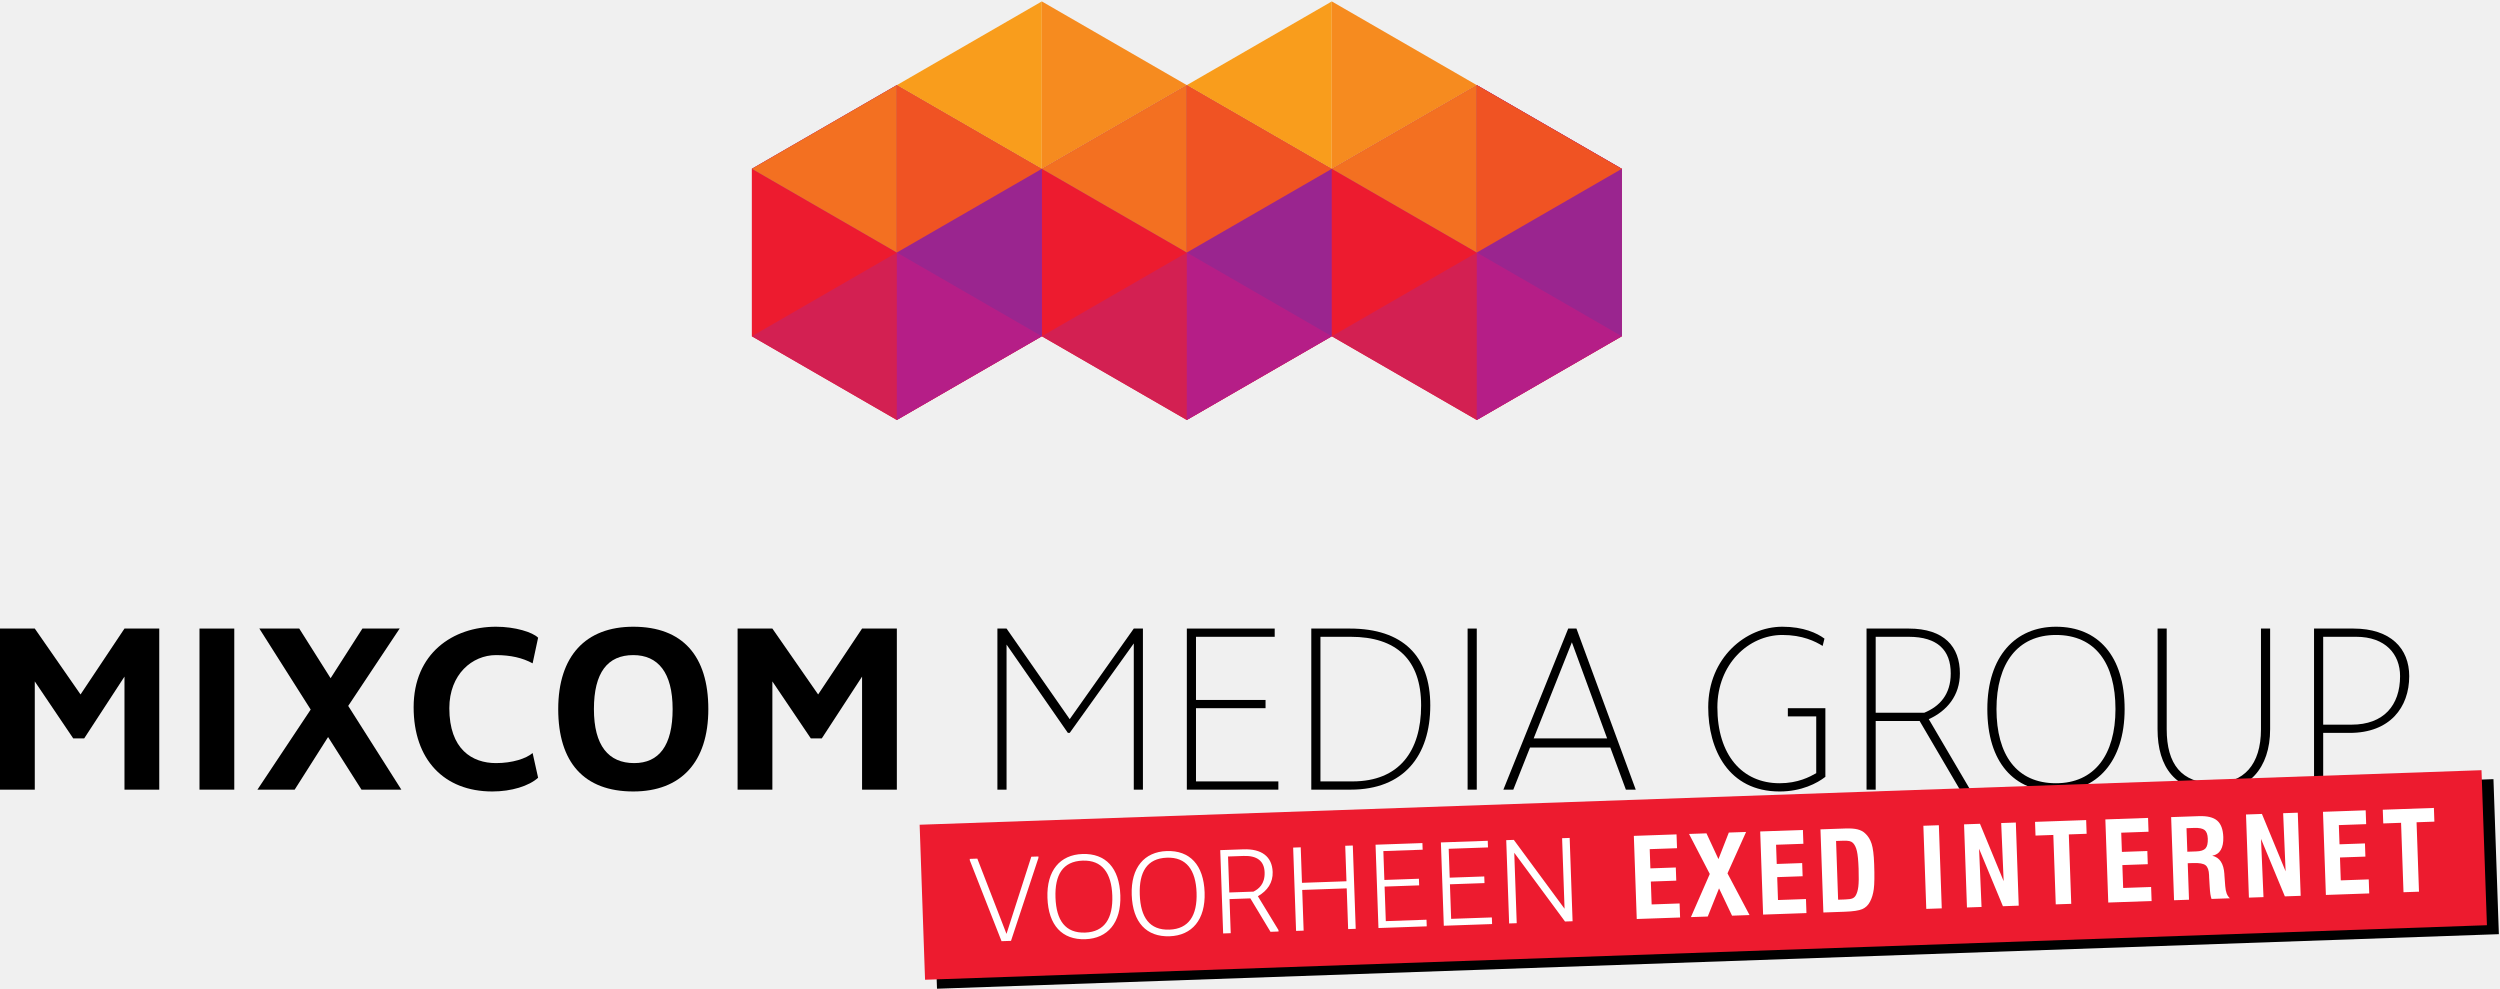
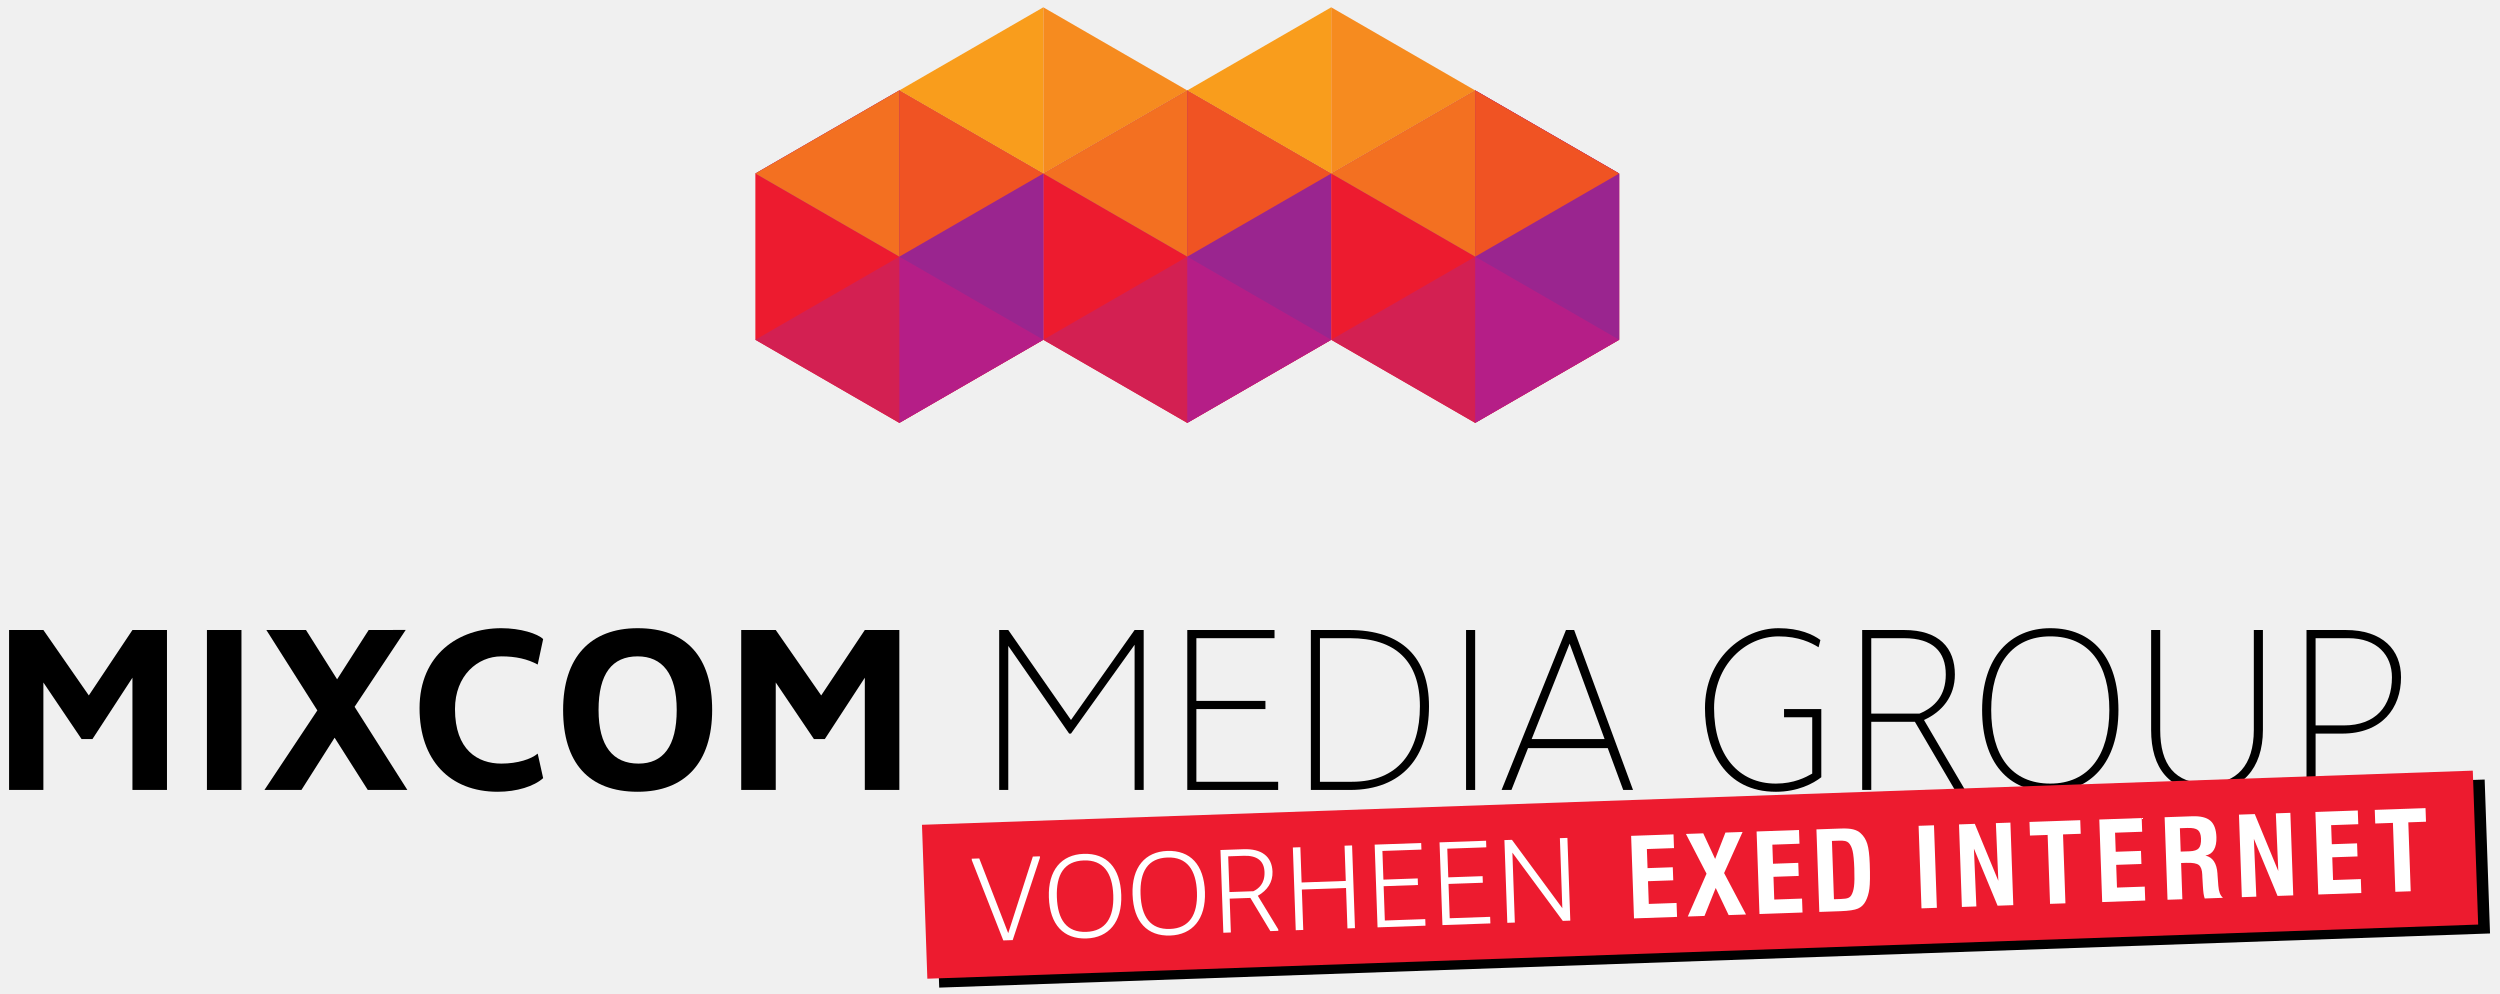
- <svg xmlns="http://www.w3.org/2000/svg" xmlns:xlink="http://www.w3.org/1999/xlink" version="1.1" id="Layer_1" x="0px" y="0px" width="842px" height="333px" viewBox="0 0 842 333" enable-background="new 0 0 842 333" xml:space="preserve">
+ <svg xmlns="http://www.w3.org/2000/svg" xmlns:xlink="http://www.w3.org/1999/xlink" version="1.1" id="Layer_1" x="0px" y="0px" width="848px" height="337px" viewBox="-3 -2 848 337" enable-background="new -3 -2 848 337" xml:space="preserve">
  <g>
-     <defs>
-       <rect id="SVGID_1_" width="842" height="333" />
-     </defs>
-     <clipPath id="SVGID_2_">
-       <use xlink:href="#SVGID_1_" overflow="visible" />
-     </clipPath>
-     <g clip-path="url(#SVGID_2_)">
+     <g>
      <defs>
-         <rect id="SVGID_3_" y="-131" width="842" height="595" />
+         <rect id="SVGID_1_" width="842" height="333" />
      </defs>
-       <clipPath id="SVGID_4_">
-         <use xlink:href="#SVGID_3_" overflow="visible" />
+       <clipPath id="SVGID_2_">
+         <use xlink:href="#SVGID_1_" overflow="visible" />
      </clipPath>
-       <polyline clip-path="url(#SVGID_4_)" fill="#ED1B2F" points="448.546,113.25 399.714,141.442 350.883,113.25 350.883,56.863     399.714,28.67 448.546,56.863 448.546,113.25   " />
-       <polyline clip-path="url(#SVGID_4_)" fill="#D32052" points="448.546,113.25 399.714,141.442 350.883,113.25 448.546,56.863     448.546,113.25   " />
-       <polyline clip-path="url(#SVGID_4_)" fill="#B51E87" points="448.546,113.25 399.714,141.442 399.714,28.67 448.546,56.863     448.546,113.25   " />
-       <polyline clip-path="url(#SVGID_4_)" fill="#9A258F" points="448.546,113.25 350.883,56.863 399.714,28.67 448.546,56.863     448.546,113.25   " />
-       <polyline clip-path="url(#SVGID_4_)" fill="#F37021" points="350.883,56.863 399.714,28.67 399.714,85.057 350.883,56.863   " />
-       <polyline clip-path="url(#SVGID_4_)" fill="#F05323" points="399.714,28.67 448.546,56.863 399.714,85.057 399.714,28.67   " />
-       <polyline clip-path="url(#SVGID_4_)" fill="#ED1B2F" points="350.883,113.25 302.051,141.442 253.219,113.25 253.219,56.863     302.051,28.67 350.883,56.863 350.883,113.25   " />
-       <polyline clip-path="url(#SVGID_4_)" fill="#D32052" points="350.883,113.25 302.051,141.442 253.219,113.25 350.883,56.863     350.883,113.25   " />
-       <polyline clip-path="url(#SVGID_4_)" fill="#B51E87" points="350.883,113.25 302.051,141.442 302.051,28.67 350.883,56.863     350.883,113.25   " />
-       <polyline clip-path="url(#SVGID_4_)" fill="#9A258F" points="350.883,113.25 253.219,56.863 302.051,28.67 350.883,56.863     350.883,113.25   " />
-       <polyline clip-path="url(#SVGID_4_)" fill="#F37021" points="253.219,56.863 302.051,28.67 302.051,85.057 253.219,56.863   " />
-       <polyline clip-path="url(#SVGID_4_)" fill="#F05323" points="302.051,28.67 350.883,56.863 302.051,85.057 302.051,28.67   " />
-       <polyline clip-path="url(#SVGID_4_)" fill="#ED1B2F" points="546.209,113.25 497.377,141.442 448.546,113.25 448.546,56.863     497.377,28.67 546.209,56.863 546.209,113.25   " />
-       <polyline clip-path="url(#SVGID_4_)" fill="#D32052" points="546.209,113.25 497.377,141.442 448.546,113.25 546.209,56.863     546.209,113.25   " />
-       <polyline clip-path="url(#SVGID_4_)" fill="#B51E87" points="546.209,113.25 497.377,141.442 497.377,28.67 546.209,56.863     546.209,113.25   " />
-       <polyline clip-path="url(#SVGID_4_)" fill="#9A258F" points="546.209,113.25 448.546,56.863 497.377,28.67 546.209,56.863     546.209,113.25   " />
-       <polyline clip-path="url(#SVGID_4_)" fill="#F37021" points="448.546,56.863 497.377,28.67 497.377,85.057 448.546,56.863   " />
-       <polyline clip-path="url(#SVGID_4_)" fill="#F05323" points="497.377,28.67 546.209,56.863 497.377,85.057 497.377,28.67   " />
-       <polyline clip-path="url(#SVGID_4_)" fill="#F99D1C" points="399.714,28.67 448.546,0.478 448.546,56.863 399.714,28.67   " />
-       <polyline clip-path="url(#SVGID_4_)" fill="#F68B1F" points="448.546,0.478 497.377,28.67 448.546,56.863 448.546,0.478   " />
-       <polyline clip-path="url(#SVGID_4_)" fill="#F99D1C" points="302.051,28.67 350.883,0.478 350.883,56.863 302.051,28.67   " />
-     </g>
-   </g>
-   <g>
-     <defs>
-       <rect id="SVGID_5_" width="842" height="333" />
-     </defs>
-     <clipPath id="SVGID_6_">
-       <use xlink:href="#SVGID_5_" overflow="visible" />
-     </clipPath>
-     <g clip-path="url(#SVGID_6_)">
-       <defs>
-         <rect id="SVGID_7_" x="0.078" y="0.478" width="841.54" height="332.522" />
-       </defs>
-       <clipPath id="SVGID_8_">
-         <use xlink:href="#SVGID_7_" overflow="visible" />
-       </clipPath>
-       <g clip-path="url(#SVGID_8_)">
-         <defs>
-           <rect id="SVGID_9_" y="-131" width="842" height="595" />
-         </defs>
-         <clipPath id="SVGID_10_">
-           <use xlink:href="#SVGID_9_" overflow="visible" />
-         </clipPath>
-         <polyline clip-path="url(#SVGID_10_)" fill="#F68B1F" points="350.883,0.478 399.714,28.67 350.883,56.863 350.883,0.478    " />
-         <polyline clip-path="url(#SVGID_10_)" points="0,265.953 0,211.699 11.714,211.699 27.126,233.893 41.924,211.699      53.638,211.699 53.638,265.953 41.924,265.953 41.924,227.882 28.359,248.689 24.662,248.689 11.714,229.499 11.714,265.953      0,265.953    " />
+       <g clip-path="url(#SVGID_2_)">
+         <g>
+           <defs>
+             <rect id="SVGID_3_" y="-131" width="842" height="595" />
+           </defs>
+           <defs>
+             <rect id="SVGID_4_" y="-131" width="842" height="595" />
+           </defs>
+           <defs>
+             <rect id="SVGID_5_" y="-131" width="842" height="595" />
+           </defs>
+           <defs>
+             <rect id="SVGID_6_" y="-131" width="842" height="595" />
+           </defs>
+           <defs>
+             <rect id="SVGID_7_" y="-131" width="842" height="595" />
+           </defs>
+           <defs>
+             <rect id="SVGID_8_" y="-131" width="842" height="595" />
+           </defs>
+           <defs>
+             <rect id="SVGID_9_" y="-131" width="842" height="595" />
+           </defs>
+           <defs>
+             <rect id="SVGID_10_" y="-131" width="842" height="595" />
+           </defs>
+           <defs>
+             <rect id="SVGID_11_" y="-131" width="842" height="595" />
+           </defs>
+           <defs>
+             <rect id="SVGID_12_" y="-131" width="842" height="595" />
+           </defs>
+           <defs>
+             <rect id="SVGID_13_" y="-131" width="842" height="595" />
+           </defs>
+           <defs>
+             <rect id="SVGID_14_" y="-131" width="842" height="595" />
+           </defs>
+           <defs>
+             <rect id="SVGID_15_" y="-131" width="842" height="595" />
+           </defs>
+           <defs>
+             <rect id="SVGID_16_" y="-131" width="842" height="595" />
+           </defs>
+           <defs>
+             <rect id="SVGID_17_" y="-131" width="842" height="595" />
+           </defs>
+           <defs>
+             <rect id="SVGID_18_" y="-131" width="842" height="595" />
+           </defs>
+           <defs>
+             <rect id="SVGID_19_" y="-131" width="842" height="595" />
+           </defs>
+           <defs>
+             <rect id="SVGID_20_" y="-131" width="842" height="595" />
+           </defs>
+           <defs>
+             <rect id="SVGID_21_" y="-131" width="842" height="595" />
+           </defs>
+           <defs>
+             <rect id="SVGID_22_" y="-131" width="842" height="595" />
+           </defs>
+           <defs>
+             <rect id="SVGID_23_" y="-131" width="842" height="595" />
+           </defs>
+           <clipPath id="SVGID_24_">
+             <use xlink:href="#SVGID_3_" overflow="visible" />
+           </clipPath>
+           <clipPath id="SVGID_25_" clip-path="url(#SVGID_24_)">
+             <use xlink:href="#SVGID_4_" overflow="visible" />
+           </clipPath>
+           <clipPath id="SVGID_26_" clip-path="url(#SVGID_25_)">
+             <use xlink:href="#SVGID_5_" overflow="visible" />
+           </clipPath>
+           <clipPath id="SVGID_27_" clip-path="url(#SVGID_26_)">
+             <use xlink:href="#SVGID_6_" overflow="visible" />
+           </clipPath>
+           <clipPath id="SVGID_28_" clip-path="url(#SVGID_27_)">
+             <use xlink:href="#SVGID_7_" overflow="visible" />
+           </clipPath>
+           <clipPath id="SVGID_29_" clip-path="url(#SVGID_28_)">
+             <use xlink:href="#SVGID_8_" overflow="visible" />
+           </clipPath>
+           <clipPath id="SVGID_30_" clip-path="url(#SVGID_29_)">
+             <use xlink:href="#SVGID_9_" overflow="visible" />
+           </clipPath>
+           <clipPath id="SVGID_31_" clip-path="url(#SVGID_30_)">
+             <use xlink:href="#SVGID_10_" overflow="visible" />
+           </clipPath>
+           <clipPath id="SVGID_32_" clip-path="url(#SVGID_31_)">
+             <use xlink:href="#SVGID_11_" overflow="visible" />
+           </clipPath>
+           <clipPath id="SVGID_33_" clip-path="url(#SVGID_32_)">
+             <use xlink:href="#SVGID_12_" overflow="visible" />
+           </clipPath>
+           <clipPath id="SVGID_34_" clip-path="url(#SVGID_33_)">
+             <use xlink:href="#SVGID_13_" overflow="visible" />
+           </clipPath>
+           <clipPath id="SVGID_35_" clip-path="url(#SVGID_34_)">
+             <use xlink:href="#SVGID_14_" overflow="visible" />
+           </clipPath>
+           <clipPath id="SVGID_36_" clip-path="url(#SVGID_35_)">
+             <use xlink:href="#SVGID_15_" overflow="visible" />
+           </clipPath>
+           <clipPath id="SVGID_37_" clip-path="url(#SVGID_36_)">
+             <use xlink:href="#SVGID_16_" overflow="visible" />
+           </clipPath>
+           <clipPath id="SVGID_38_" clip-path="url(#SVGID_37_)">
+             <use xlink:href="#SVGID_17_" overflow="visible" />
+           </clipPath>
+           <clipPath id="SVGID_39_" clip-path="url(#SVGID_38_)">
+             <use xlink:href="#SVGID_18_" overflow="visible" />
+           </clipPath>
+           <clipPath id="SVGID_40_" clip-path="url(#SVGID_39_)">
+             <use xlink:href="#SVGID_19_" overflow="visible" />
+           </clipPath>
+           <clipPath id="SVGID_41_" clip-path="url(#SVGID_40_)">
+             <use xlink:href="#SVGID_20_" overflow="visible" />
+           </clipPath>
+           <clipPath id="SVGID_42_" clip-path="url(#SVGID_41_)">
+             <use xlink:href="#SVGID_21_" overflow="visible" />
+           </clipPath>
+           <clipPath id="SVGID_43_" clip-path="url(#SVGID_42_)">
+             <use xlink:href="#SVGID_22_" overflow="visible" />
+           </clipPath>
+           <clipPath id="SVGID_44_" clip-path="url(#SVGID_43_)">
+             <use xlink:href="#SVGID_23_" overflow="visible" />
+           </clipPath>
+           <polyline clip-path="url(#SVGID_44_)" fill="#ED1B2F" points="448.546,113.25 399.714,141.442 350.883,113.25 350.883,56.863       399.714,28.67 448.546,56.863 448.546,113.25     " />
+           <polyline clip-path="url(#SVGID_44_)" fill="#D32052" points="448.546,113.25 399.714,141.442 350.883,113.25 448.546,56.863       448.546,113.25     " />
+           <polyline clip-path="url(#SVGID_44_)" fill="#B51E87" points="448.546,113.25 399.714,141.442 399.714,28.67 448.546,56.863       448.546,113.25     " />
+           <polyline clip-path="url(#SVGID_44_)" fill="#9A258F" points="448.546,113.25 350.883,56.863 399.714,28.67 448.546,56.863       448.546,113.25     " />
+           <polyline clip-path="url(#SVGID_44_)" fill="#F37021" points="350.883,56.863 399.714,28.67 399.714,85.057 350.883,56.863           " />
+           <polyline clip-path="url(#SVGID_44_)" fill="#F05323" points="399.714,28.67 448.546,56.863 399.714,85.057 399.714,28.67           " />
+           <polyline clip-path="url(#SVGID_44_)" fill="#ED1B2F" points="350.883,113.25 302.051,141.442 253.219,113.25 253.219,56.863       302.051,28.67 350.883,56.863 350.883,113.25     " />
+           <polyline clip-path="url(#SVGID_44_)" fill="#D32052" points="350.883,113.25 302.051,141.442 253.219,113.25 350.883,56.863       350.883,113.25     " />
+           <polyline clip-path="url(#SVGID_44_)" fill="#B51E87" points="350.883,113.25 302.051,141.442 302.051,28.67 350.883,56.863       350.883,113.25     " />
+           <polyline clip-path="url(#SVGID_44_)" fill="#9A258F" points="350.883,113.25 253.219,56.863 302.051,28.67 350.883,56.863       350.883,113.25     " />
+           <polyline clip-path="url(#SVGID_44_)" fill="#F37021" points="253.219,56.863 302.051,28.67 302.051,85.057 253.219,56.863           " />
+           <polyline clip-path="url(#SVGID_44_)" fill="#F05323" points="302.051,28.67 350.883,56.863 302.051,85.057 302.051,28.67           " />
+           <polyline clip-path="url(#SVGID_44_)" fill="#ED1B2F" points="546.209,113.25 497.377,141.442 448.546,113.25 448.546,56.863       497.377,28.67 546.209,56.863 546.209,113.25     " />
+           <polyline clip-path="url(#SVGID_44_)" fill="#D32052" points="546.209,113.25 497.377,141.442 448.546,113.25 546.209,56.863       546.209,113.25     " />
+           <polyline clip-path="url(#SVGID_44_)" fill="#B51E87" points="546.209,113.25 497.377,141.442 497.377,28.67 546.209,56.863       546.209,113.25     " />
+           <polyline clip-path="url(#SVGID_44_)" fill="#9A258F" points="546.209,113.25 448.546,56.863 497.377,28.67 546.209,56.863       546.209,113.25     " />
+           <polyline clip-path="url(#SVGID_44_)" fill="#F37021" points="448.546,56.863 497.377,28.67 497.377,85.057 448.546,56.863           " />
+           <polyline clip-path="url(#SVGID_44_)" fill="#F05323" points="497.377,28.67 546.209,56.863 497.377,85.057 497.377,28.67           " />
+           <polyline clip-path="url(#SVGID_44_)" fill="#F99D1C" points="399.714,28.67 448.546,0.478 448.546,56.863 399.714,28.67           " />
+           <polyline clip-path="url(#SVGID_44_)" fill="#F68B1F" points="448.546,0.478 497.377,28.67 448.546,56.863 448.546,0.478           " />
+           <polyline clip-path="url(#SVGID_44_)" fill="#F99D1C" points="302.051,28.67 350.883,0.478 350.883,56.863 302.051,28.67           " />
+         </g>
+       </g>
+       <g clip-path="url(#SVGID_2_)">
+         <g>
+           <defs>
+             <rect id="SVGID_45_" width="842" height="333" />
+           </defs>
+           <clipPath id="SVGID_46_">
+             <use xlink:href="#SVGID_45_" overflow="visible" />
+           </clipPath>
+           <g clip-path="url(#SVGID_46_)">
+             <g>
+               <defs>
+                 <rect id="SVGID_47_" x="0.078" y="0.478" width="841.54" height="332.522" />
+               </defs>
+               <clipPath id="SVGID_48_">
+                 <use xlink:href="#SVGID_47_" overflow="visible" />
+               </clipPath>
+               <g clip-path="url(#SVGID_48_)">
+                 <g>
+                   <defs>
+                     <rect id="SVGID_49_" y="-131" width="842" height="595" />
+                   </defs>
+                   <defs>
+                     <rect id="SVGID_50_" y="-131" width="842" height="595" />
+                   </defs>
+                   <clipPath id="SVGID_51_">
+                     <use xlink:href="#SVGID_49_" overflow="visible" />
+                   </clipPath>
+                   <clipPath id="SVGID_52_" clip-path="url(#SVGID_51_)">
+                     <use xlink:href="#SVGID_50_" overflow="visible" />
+                   </clipPath>
+                   <polyline clip-path="url(#SVGID_52_)" fill="#F68B1F" points="350.883,0.478 399.714,28.67 350.883,56.863 350.883,0.478                   " />
+                   <polyline clip-path="url(#SVGID_52_)" points="0,265.953 0,211.699 11.714,211.699 27.126,233.893 41.924,211.699           53.638,211.699 53.638,265.953 41.924,265.953 41.924,227.882 28.359,248.689 24.662,248.689 11.714,229.499           11.714,265.953 0,265.953         " />
+                 </g>
+               </g>
+             </g>
+           </g>
+           <g clip-path="url(#SVGID_46_)">
+             <g>
+               <defs>
+                 <rect id="SVGID_53_" width="842" height="333" />
+               </defs>
+               <clipPath id="SVGID_54_">
+                 <use xlink:href="#SVGID_53_" overflow="visible" />
+               </clipPath>
+               <g clip-path="url(#SVGID_54_)">
+                 <g>
+                   <defs>
+                     <rect id="SVGID_55_" y="-131" width="842" height="595" />
+                   </defs>
+                   <defs>
+                     <rect id="SVGID_56_" y="-131" width="842" height="595" />
+                   </defs>
+                   <defs>
+                     <rect id="SVGID_57_" y="-131" width="842" height="595" />
+                   </defs>
+                   <defs>
+                     <rect id="SVGID_58_" y="-131" width="842" height="595" />
+                   </defs>
+                   <defs>
+                     <rect id="SVGID_59_" y="-131" width="842" height="595" />
+                   </defs>
+                   <defs>
+                     <rect id="SVGID_60_" y="-131" width="842" height="595" />
+                   </defs>
+                   <defs>
+                     <rect id="SVGID_61_" y="-131" width="842" height="595" />
+                   </defs>
+                   <defs>
+                     <rect id="SVGID_62_" y="-131" width="842" height="595" />
+                   </defs>
+                   <defs>
+                     <rect id="SVGID_63_" y="-131" width="842" height="595" />
+                   </defs>
+                   <defs>
+                     <rect id="SVGID_64_" y="-131" width="842" height="595" />
+                   </defs>
+                   <defs>
+                     <rect id="SVGID_65_" y="-131" width="842" height="595" />
+                   </defs>
+                   <defs>
+                     <rect id="SVGID_66_" y="-131" width="842" height="595" />
+                   </defs>
+                   <defs>
+                     <rect id="SVGID_67_" y="-131" width="842" height="595" />
+                   </defs>
+                   <defs>
+                     <rect id="SVGID_68_" y="-131" width="842" height="595" />
+                   </defs>
+                   <defs>
+                     <rect id="SVGID_69_" y="-131" width="842" height="595" />
+                   </defs>
+                   <defs>
+                     <rect id="SVGID_70_" y="-131" width="842" height="595" />
+                   </defs>
+                   <defs>
+                     <rect id="SVGID_71_" y="-131" width="842" height="595" />
+                   </defs>
+                   <defs>
+                     <rect id="SVGID_72_" y="-131" width="842" height="595" />
+                   </defs>
+                   <defs>
+                     <rect id="SVGID_73_" y="-131" width="842" height="595" />
+                   </defs>
+                   <defs>
+                     <rect id="SVGID_74_" y="-131" width="842" height="595" />
+                   </defs>
+                   <defs>
+                     <rect id="SVGID_75_" y="-131" width="842" height="595" />
+                   </defs>
+                   <defs>
+                     <rect id="SVGID_76_" y="-131" width="842" height="595" />
+                   </defs>
+                   <defs>
+                     <rect id="SVGID_77_" y="-131" width="842" height="595" />
+                   </defs>
+                   <defs>
+                     <rect id="SVGID_78_" y="-131" width="842" height="595" />
+                   </defs>
+                   <defs>
+                     <rect id="SVGID_79_" y="-131" width="842" height="595" />
+                   </defs>
+                   <defs>
+                     <rect id="SVGID_80_" y="-131" width="842" height="595" />
+                   </defs>
+                   <defs>
+                     <rect id="SVGID_81_" y="-131" width="842" height="595" />
+                   </defs>
+                   <defs>
+                     <rect id="SVGID_82_" y="-131" width="842" height="595" />
+                   </defs>
+                   <defs>
+                     <rect id="SVGID_83_" y="-131" width="842" height="595" />
+                   </defs>
+                   <defs>
+                     <rect id="SVGID_84_" y="-131" width="842" height="595" />
+                   </defs>
+                   <defs>
+                     <rect id="SVGID_85_" y="-131" width="842" height="595" />
+                   </defs>
+                   <defs>
+                     <rect id="SVGID_86_" y="-131" width="842" height="595" />
+                   </defs>
+                   <defs>
+                     <rect id="SVGID_87_" y="-131" width="842" height="595" />
+                   </defs>
+                   <defs>
+                     <rect id="SVGID_88_" y="-131" width="842" height="595" />
+                   </defs>
+                   <defs>
+                     <rect id="SVGID_89_" y="-131" width="842" height="595" />
+                   </defs>
+                   <defs>
+                     <rect id="SVGID_90_" y="-131" width="842" height="595" />
+                   </defs>
+                   <defs>
+                     <rect id="SVGID_91_" y="-131" width="842" height="595" />
+                   </defs>
+                   <clipPath id="SVGID_92_">
+                     <use xlink:href="#SVGID_55_" overflow="visible" />
+                   </clipPath>
+                   <clipPath id="SVGID_93_" clip-path="url(#SVGID_92_)">
+                     <use xlink:href="#SVGID_56_" overflow="visible" />
+                   </clipPath>
+                   <clipPath id="SVGID_94_" clip-path="url(#SVGID_93_)">
+                     <use xlink:href="#SVGID_57_" overflow="visible" />
+                   </clipPath>
+                   <clipPath id="SVGID_95_" clip-path="url(#SVGID_94_)">
+                     <use xlink:href="#SVGID_58_" overflow="visible" />
+                   </clipPath>
+                   <clipPath id="SVGID_96_" clip-path="url(#SVGID_95_)">
+                     <use xlink:href="#SVGID_59_" overflow="visible" />
+                   </clipPath>
+                   <clipPath id="SVGID_97_" clip-path="url(#SVGID_96_)">
+                     <use xlink:href="#SVGID_60_" overflow="visible" />
+                   </clipPath>
+                   <clipPath id="SVGID_98_" clip-path="url(#SVGID_97_)">
+                     <use xlink:href="#SVGID_61_" overflow="visible" />
+                   </clipPath>
+                   <clipPath id="SVGID_99_" clip-path="url(#SVGID_98_)">
+                     <use xlink:href="#SVGID_62_" overflow="visible" />
+                   </clipPath>
+                   <clipPath id="SVGID_100_" clip-path="url(#SVGID_99_)">
+                     <use xlink:href="#SVGID_63_" overflow="visible" />
+                   </clipPath>
+                   <clipPath id="SVGID_101_" clip-path="url(#SVGID_100_)">
+                     <use xlink:href="#SVGID_64_" overflow="visible" />
+                   </clipPath>
+                   <clipPath id="SVGID_102_" clip-path="url(#SVGID_101_)">
+                     <use xlink:href="#SVGID_65_" overflow="visible" />
+                   </clipPath>
+                   <clipPath id="SVGID_103_" clip-path="url(#SVGID_102_)">
+                     <use xlink:href="#SVGID_66_" overflow="visible" />
+                   </clipPath>
+                   <clipPath id="SVGID_104_" clip-path="url(#SVGID_103_)">
+                     <use xlink:href="#SVGID_67_" overflow="visible" />
+                   </clipPath>
+                   <clipPath id="SVGID_105_" clip-path="url(#SVGID_104_)">
+                     <use xlink:href="#SVGID_68_" overflow="visible" />
+                   </clipPath>
+                   <clipPath id="SVGID_106_" clip-path="url(#SVGID_105_)">
+                     <use xlink:href="#SVGID_69_" overflow="visible" />
+                   </clipPath>
+                   <clipPath id="SVGID_107_" clip-path="url(#SVGID_106_)">
+                     <use xlink:href="#SVGID_70_" overflow="visible" />
+                   </clipPath>
+                   <clipPath id="SVGID_108_" clip-path="url(#SVGID_107_)">
+                     <use xlink:href="#SVGID_71_" overflow="visible" />
+                   </clipPath>
+                   <clipPath id="SVGID_109_" clip-path="url(#SVGID_108_)">
+                     <use xlink:href="#SVGID_72_" overflow="visible" />
+                   </clipPath>
+                   <clipPath id="SVGID_110_" clip-path="url(#SVGID_109_)">
+                     <use xlink:href="#SVGID_73_" overflow="visible" />
+                   </clipPath>
+                   <clipPath id="SVGID_111_" clip-path="url(#SVGID_110_)">
+                     <use xlink:href="#SVGID_74_" overflow="visible" />
+                   </clipPath>
+                   <clipPath id="SVGID_112_" clip-path="url(#SVGID_111_)">
+                     <use xlink:href="#SVGID_75_" overflow="visible" />
+                   </clipPath>
+                   <clipPath id="SVGID_113_" clip-path="url(#SVGID_112_)">
+                     <use xlink:href="#SVGID_76_" overflow="visible" />
+                   </clipPath>
+                   <clipPath id="SVGID_114_" clip-path="url(#SVGID_113_)">
+                     <use xlink:href="#SVGID_77_" overflow="visible" />
+                   </clipPath>
+                   <clipPath id="SVGID_115_" clip-path="url(#SVGID_114_)">
+                     <use xlink:href="#SVGID_78_" overflow="visible" />
+                   </clipPath>
+                   <clipPath id="SVGID_116_" clip-path="url(#SVGID_115_)">
+                     <use xlink:href="#SVGID_79_" overflow="visible" />
+                   </clipPath>
+                   <clipPath id="SVGID_117_" clip-path="url(#SVGID_116_)">
+                     <use xlink:href="#SVGID_80_" overflow="visible" />
+                   </clipPath>
+                   <clipPath id="SVGID_118_" clip-path="url(#SVGID_117_)">
+                     <use xlink:href="#SVGID_81_" overflow="visible" />
+                   </clipPath>
+                   <clipPath id="SVGID_119_" clip-path="url(#SVGID_118_)">
+                     <use xlink:href="#SVGID_82_" overflow="visible" />
+                   </clipPath>
+                   <clipPath id="SVGID_120_" clip-path="url(#SVGID_119_)">
+                     <use xlink:href="#SVGID_83_" overflow="visible" />
+                   </clipPath>
+                   <clipPath id="SVGID_121_" clip-path="url(#SVGID_120_)">
+                     <use xlink:href="#SVGID_84_" overflow="visible" />
+                   </clipPath>
+                   <clipPath id="SVGID_122_" clip-path="url(#SVGID_121_)">
+                     <use xlink:href="#SVGID_85_" overflow="visible" />
+                   </clipPath>
+                   <clipPath id="SVGID_123_" clip-path="url(#SVGID_122_)">
+                     <use xlink:href="#SVGID_86_" overflow="visible" />
+                   </clipPath>
+                   <clipPath id="SVGID_124_" clip-path="url(#SVGID_123_)">
+                     <use xlink:href="#SVGID_87_" overflow="visible" />
+                   </clipPath>
+                   <clipPath id="SVGID_125_" clip-path="url(#SVGID_124_)">
+                     <use xlink:href="#SVGID_88_" overflow="visible" />
+                   </clipPath>
+                   <clipPath id="SVGID_126_" clip-path="url(#SVGID_125_)">
+                     <use xlink:href="#SVGID_89_" overflow="visible" />
+                   </clipPath>
+                   <clipPath id="SVGID_127_" clip-path="url(#SVGID_126_)">
+                     <use xlink:href="#SVGID_90_" overflow="visible" />
+                   </clipPath>
+                   <clipPath id="SVGID_128_" clip-path="url(#SVGID_127_)">
+                     <use xlink:href="#SVGID_91_" overflow="visible" />
+                   </clipPath>
+                   <rect x="67.19" y="211.699" clip-path="url(#SVGID_128_)" width="11.714" height="54.254" />
+                   <polyline clip-path="url(#SVGID_128_)" points="86.7,265.953 104.641,238.979 87.346,211.697 100.787,211.699           111.346,228.423 122.058,211.699 134.614,211.678 117.279,237.746 135.175,265.951 121.749,265.953 110.498,248.229           99.247,265.953 86.7,265.953         " />
+                   <path clip-path="url(#SVGID_128_)" d="M139.312,238.21c0-18.188,13.254-27.128,27.743-27.128          c6.474,0,12.332,1.85,14.181,3.697l-1.85,8.635c-3.391-1.852-7.399-2.777-12.332-2.777c-8.015,0-15.722,6.473-15.722,17.881          c0,13.871,7.707,18.495,15.722,18.495c5.549,0,10.173-1.54,12.332-3.392l1.85,8.324c-3.083,2.773-8.94,4.623-15.414,4.623          C149.485,266.568,139.312,255.779,139.312,238.21" />
+                   <path clip-path="url(#SVGID_128_)" d="M188.01,238.825c0-17.879,9.248-27.743,25.277-27.743          c16.647,0,25.278,9.864,25.278,27.743s-9.248,27.743-25.278,27.743C196.641,266.568,188.01,256.704,188.01,238.825           M226.542,238.825c0-12.331-4.932-18.188-13.256-18.188c-8.631,0-13.255,5.857-13.255,18.188          c0,12.33,4.932,18.188,13.564,18.188C221.918,257.013,226.542,251.155,226.542,238.825z" />
+                   <polyline clip-path="url(#SVGID_128_)" points="248.42,265.953 248.42,211.699 260.135,211.699 275.548,233.893           290.344,211.699 302.058,211.699 302.058,265.953 290.344,265.953 290.344,227.882 276.781,248.689 273.082,248.689           260.135,229.499 260.135,265.953 248.42,265.953         " />
+                   <polyline clip-path="url(#SVGID_128_)" points="335.925,265.953 335.925,211.699 339.008,211.699 360.277,242.217           381.857,211.699 384.938,211.699 384.938,265.953 381.857,265.953 381.857,216.707 360.277,246.84 359.662,246.84           339.008,217.092 339.008,265.953 335.925,265.953         " />
+                   <polyline clip-path="url(#SVGID_128_)" points="399.726,265.953 399.726,211.699 429.319,211.699 429.319,214.473           402.809,214.473 402.809,235.744 426.235,235.744 426.235,238.518 402.809,238.518 402.809,263.178 430.552,263.178           430.552,265.953 399.726,265.953         " />
+                   <path clip-path="url(#SVGID_128_)" d="M441.642,265.953v-54.254h12.948c17.878,0,27.127,9.247,27.127,25.893          c0,16.955-8.939,28.361-26.818,28.361H441.642 M455.513,263.178c15.723,0,23.121-10.172,23.121-25.586          s-8.323-23.119-23.735-23.119h-10.173v48.705H455.513z" />
+                   <rect x="494.289" y="211.699" clip-path="url(#SVGID_128_)" width="3.084" height="54.254" />
+                   <path clip-path="url(#SVGID_128_)" d="M506.338,265.951l21.837-54.252h2.775l19.967,54.252l-3.321,0.002l-5.24-14.182          h-27.05l-5.625,14.182L506.338,265.951 M541.277,248.689l-11.868-32.366l-12.871,32.366H541.277z" />
+                   <path clip-path="url(#SVGID_128_)" d="M575.328,238.21c0-16.647,12.638-27.128,24.969-27.128          c7.09,0,11.715,2.157,14.182,4.008l-0.615,2.467c-2.466-1.543-6.783-3.699-13.565-3.699          c-11.405,0-21.886,9.863-21.886,24.354c0,16.028,8.323,25.585,20.963,25.585c6.165,0,10.171-2.159,12.33-3.391v-19.113          h-9.557v-2.772h12.638v23.117c-2.773,2.159-8.014,4.934-15.411,4.934C582.111,266.568,575.328,252.389,575.328,238.21" />
+                   <path clip-path="url(#SVGID_128_)" d="M628.65,265.953v-54.254h14.179c12.021,0,17.264,6.164,17.264,15.104          c0,7.398-4.314,12.639-10.479,15.414l13.938,23.736h-3.458l-13.562-23.121h-14.798v23.121H628.65 M648.071,240.059          c5.239-2.158,8.938-6.166,8.938-13.256c0-7.705-4.316-12.33-14.182-12.33h-11.096v25.586H648.071z" />
+                   <path clip-path="url(#SVGID_128_)" d="M669.334,238.825c0-17.879,9.557-27.743,23.12-27.743          c14.18,0,23.121,9.864,23.121,27.743s-9.558,27.743-23.121,27.743C678.271,266.568,669.334,256.704,669.334,238.825           M712.491,238.825c0-15.411-6.782-24.968-20.037-24.968c-12.948,0-20.038,9.557-20.038,24.968          c0,15.413,6.782,24.97,20.038,24.97C705.4,263.795,712.491,254.238,712.491,238.825z" />
+                   <path clip-path="url(#SVGID_128_)" d="M726.663,245.607v-33.908h3.082v33.908c0,11.715,4.933,18.188,16.031,18.188          c9.863,0,15.72-6.166,15.72-18.188v-33.908h3.084v33.908c0,13.254-7.397,20.961-18.804,20.961          C732.828,266.568,726.663,258.555,726.663,245.607" />
+                   <path clip-path="url(#SVGID_128_)" d="M779.369,265.953v-54.254h13.255c12.639,0,18.804,6.781,18.804,16.029          c0,10.48-6.473,19.11-20.036,19.11h-8.94v19.113L779.369,265.953 M792.007,244.064c10.789,0,16.339-6.474,16.339-16.336          c0-7.398-4.932-13.256-14.797-13.256H782.45v29.592H792.007z" />
+                   <polyline clip-path="url(#SVGID_128_)" points="841.618,314.631 315.582,333 313.758,280.788 839.795,262.418           841.618,314.631         " />
+                   <polyline clip-path="url(#SVGID_128_)" fill="#ED1B2F" points="837.595,311.612 311.557,329.98 309.735,277.77           835.771,259.4 837.595,311.612         " />
+                   <polyline clip-path="url(#SVGID_128_)" fill="#FFFFFF" points="337.317,316.992 326.628,289.749 326.613,289.271           329.163,289.182 338.987,314.539 347.339,288.546 349.73,288.463 349.748,288.941 340.507,316.881 337.317,316.992                   " />
+                   <path clip-path="url(#SVGID_128_)" fill="#FFFFFF" d="M352.778,302.405c-0.323-9.247,4.282-14.519,11.775-14.778          c7.812-0.273,12.454,4.673,12.777,13.92s-4.283,14.518-11.775,14.779C357.743,316.598,353.101,311.65,352.778,302.405           M374.622,301.643c-0.267-7.653-3.454-12.014-9.989-11.783c-6.697,0.232-9.412,4.798-9.145,12.453          c0.267,7.65,3.293,12.016,9.99,11.781C372.016,313.866,374.89,309.294,374.622,301.643z" />
+                   <path clip-path="url(#SVGID_128_)" fill="#FFFFFF" d="M381.164,301.414c-0.323-9.247,4.283-14.518,11.776-14.779          c7.812-0.271,12.454,4.674,12.776,13.922c0.323,9.246-4.281,14.517-11.774,14.777          C386.13,315.605,381.487,310.661,381.164,301.414 M403.008,300.65c-0.267-7.653-3.453-12.013-9.989-11.783          c-6.696,0.232-9.411,4.797-9.145,12.451c0.267,7.651,3.293,12.019,9.99,11.783          C400.401,312.874,403.275,308.303,403.008,300.65z" />
+                   <path clip-path="url(#SVGID_128_)" fill="#FFFFFF" d="M411.955,314.387l-0.98-28.062l7.814-0.274          c6.059-0.211,9.661,2.377,9.845,7.639c0.122,3.509-1.694,6.287-4.982,8.156l6.941,11.41l0.018,0.479l-2.71,0.097          l-6.777-11.258l-7.016,0.243l0.4,11.48L411.955,314.387 M422.158,300.301c1.727-0.857,3.902-2.529,3.765-6.518          c-0.134-3.826-2.593-5.654-7.057-5.499l-5.263,0.184l0.425,12.118L422.158,300.301z" />
+                   <polyline clip-path="url(#SVGID_128_)" fill="#FFFFFF" points="454.053,312.916 453.574,299.204 438.587,299.729           439.065,313.439 436.516,313.528 435.535,285.467 438.085,285.377 438.503,297.336 453.491,296.812 453.073,284.855           455.625,284.766 456.605,312.827 454.053,312.916         " />
+                   <polyline clip-path="url(#SVGID_128_)" fill="#FFFFFF" points="464.264,312.559 463.284,284.498 479.069,283.946           479.146,286.18 465.914,286.643 466.254,296.367 477.893,295.96 477.971,298.191 466.332,298.6 466.738,310.237           480.449,309.759 480.527,311.992 464.264,312.559         " />
+                   <polyline clip-path="url(#SVGID_128_)" fill="#FFFFFF" points="486.273,311.791 485.293,283.729 501.077,283.179           501.154,285.412 487.921,285.873 488.26,295.598 499.9,295.191 499.979,297.425 488.338,297.83 488.744,309.469           502.458,308.99 502.536,311.223 486.273,311.791         " />
+                   <polyline clip-path="url(#SVGID_128_)" fill="#FFFFFF" points="527.095,310.365 510.003,287.217 510.832,310.934           508.278,311.021 507.299,282.961 509.852,282.871 526.943,306.061 526.114,282.305 528.665,282.214 529.646,310.275           527.095,310.365         " />
+                   <polyline clip-path="url(#SVGID_128_)" fill="#FFFFFF" points="551.255,309.521 550.277,281.521 564.659,281.02           564.821,285.675 555.622,285.995 555.848,292.468 564.411,292.168 564.566,296.605 556.003,296.903 556.271,304.613           565.691,304.283 565.855,309.011 551.255,309.521         " />
+                   <polyline clip-path="url(#SVGID_128_)" fill="#FFFFFF" points="569.5,308.883 575.854,294.354 568.866,280.871           574.739,280.667 578.774,289.355 582.267,280.404 588.085,280.201 581.818,294.146 589.243,308.193 583.354,308.398           578.972,299.196 575.171,308.686 569.5,308.883         " />
+                   <polyline clip-path="url(#SVGID_128_)" fill="#FFFFFF" points="593.814,308.035 592.837,280.035 607.219,279.533           607.382,284.188 598.181,284.51 598.406,290.982 606.972,290.682 607.126,295.119 598.562,295.418 598.83,303.126           608.25,302.797 608.414,307.525 593.814,308.035         " />
+                   <path clip-path="url(#SVGID_128_)" fill="#FFFFFF" d="M614.112,307.326l-0.979-28l8.382-0.293          c1.71-0.061,3.075,0.039,4.098,0.295s1.873,0.699,2.55,1.331c1.017,0.923,1.753,2.106,2.209,3.554          c0.458,1.446,0.739,3.709,0.848,6.787c0.139,3.977,0.097,6.791-0.124,8.441c-0.222,1.651-0.646,3.065-1.271,4.24          c-0.604,1.176-1.47,2.01-2.6,2.504c-1.129,0.493-3.105,0.791-5.93,0.89L614.112,307.326 M619.077,303.021l2.31-0.082          c1.176-0.039,1.997-0.153,2.464-0.342c0.466-0.185,0.831-0.49,1.099-0.91c0.458-0.746,0.77-1.754,0.93-3.027          c0.162-1.273,0.194-3.305,0.1-6.092c-0.097-2.717-0.287-4.688-0.571-5.916c-0.287-1.229-0.731-2.146-1.335-2.756          c-0.315-0.305-0.713-0.514-1.196-0.623s-1.233-0.147-2.251-0.112l-2.236,0.078L619.077,303.021z" />
+                   <polyline clip-path="url(#SVGID_128_)" fill="#FFFFFF" points="648.767,306.116 647.789,278.117 653.008,277.936           653.985,305.934 648.767,306.116         " />
+                   <polyline clip-path="url(#SVGID_128_)" fill="#FFFFFF" points="662.472,305.638 661.494,277.638 666.857,277.451           674.833,296.778 674.001,277.201 678.931,277.029 679.908,305.027 674.58,305.214 666.551,285.854 667.382,305.466           662.472,305.638         " />
+                   <polyline clip-path="url(#SVGID_128_)" fill="#FFFFFF" points="692.376,304.592 691.56,281.212 685.56,281.422           685.398,276.804 702.618,276.203 702.778,280.818 696.777,281.029 697.595,304.411 692.376,304.592         " />
+                   <polyline clip-path="url(#SVGID_128_)" fill="#FFFFFF" points="710.062,303.975 709.085,275.977 723.466,275.475           723.627,280.13 714.431,280.451 714.656,286.922 723.22,286.622 723.373,291.061 714.812,291.359 715.081,299.066           724.497,298.738 724.662,303.465 710.062,303.975         " />
+                   <path clip-path="url(#SVGID_128_)" fill="#FFFFFF" d="M732.22,303.201l-0.978-27.998l9.345-0.327          c2.825-0.098,4.879,0.403,6.159,1.505c1.283,1.104,1.971,2.95,2.061,5.544c0.063,1.817-0.221,3.265-0.85,4.334          c-0.629,1.073-1.591,1.722-2.881,1.948c2.496,0.568,3.857,2.616,4.09,6.138c0.006,0.157,0.011,0.279,0.014,0.364          l0.276,3.703c0.084,1.054,0.248,1.893,0.488,2.523c0.24,0.627,0.599,1.164,1.074,1.608l-6.181,0.218          c-0.163-0.468-0.291-1.02-0.387-1.652c-0.094-0.635-0.174-1.533-0.24-2.695l-0.172-2.925l-0.026-0.745          c-0.058-1.623-0.44-2.727-1.153-3.311c-0.714-0.58-2.13-0.834-4.252-0.761l-1.78,0.062l0.429,12.291L732.22,303.201           M736.691,286.861l3.002-0.105c1.513-0.053,2.555-0.389,3.123-1.018c0.564-0.624,0.821-1.723,0.768-3.284          c-0.049-1.394-0.405-2.359-1.066-2.896c-0.662-0.533-1.842-0.771-3.539-0.714l-2.562,0.091L736.691,286.861z" />
+                   <polyline clip-path="url(#SVGID_128_)" fill="#FFFFFF" points="757.434,302.32 756.456,274.322 761.819,274.136           769.794,293.463 768.965,273.885 773.892,273.713 774.869,301.712 769.541,301.898 761.511,282.539 762.343,302.15           757.434,302.32         " />
+                   <polyline clip-path="url(#SVGID_128_)" fill="#FFFFFF" points="783.357,301.416 782.38,273.418 796.762,272.914           796.925,277.57 787.724,277.893 787.95,284.362 796.514,284.062 796.669,288.502 788.105,288.801 788.374,296.508           797.792,296.179 797.958,300.906 783.357,301.416         " />
+                   <polyline clip-path="url(#SVGID_128_)" fill="#FFFFFF" points="809.497,300.502 808.681,277.121 802.68,277.332           802.52,272.713 819.738,272.113 819.898,276.729 813.898,276.939 814.716,300.32 809.497,300.502         " />
+                 </g>
+               </g>
+             </g>
+           </g>
+         </g>
      </g>
    </g>
  </g>
-   <g>
-     <defs>
-       <rect id="SVGID_11_" width="842" height="333" />
-     </defs>
-     <clipPath id="SVGID_12_">
-       <use xlink:href="#SVGID_11_" overflow="visible" />
-     </clipPath>
-     <g clip-path="url(#SVGID_12_)">
-       <defs>
-         <rect id="SVGID_13_" y="-131" width="842" height="595" />
-       </defs>
-       <clipPath id="SVGID_14_">
-         <use xlink:href="#SVGID_13_" overflow="visible" />
-       </clipPath>
-       <rect x="67.19" y="211.699" clip-path="url(#SVGID_14_)" width="11.714" height="54.254" />
-       <polyline clip-path="url(#SVGID_14_)" points="86.7,265.953 104.641,238.979 87.346,211.697 100.787,211.699 111.346,228.423     122.058,211.699 134.614,211.678 117.279,237.746 135.175,265.951 121.749,265.953 110.498,248.229 99.247,265.953 86.7,265.953       " />
-       <path clip-path="url(#SVGID_14_)" d="M139.312,238.21c0-18.188,13.254-27.128,27.743-27.128c6.474,0,12.332,1.85,14.181,3.697    l-1.85,8.635c-3.391-1.852-7.399-2.777-12.332-2.777c-8.015,0-15.722,6.473-15.722,17.881c0,13.871,7.707,18.495,15.722,18.495    c5.549,0,10.173-1.54,12.332-3.392l1.85,8.324c-3.083,2.774-8.94,4.623-15.414,4.623    C149.485,266.568,139.312,255.779,139.312,238.21" />
-       <path clip-path="url(#SVGID_14_)" d="M188.01,238.825c0-17.879,9.248-27.743,25.277-27.743c16.647,0,25.278,9.864,25.278,27.743    s-9.248,27.743-25.278,27.743C196.641,266.568,188.01,256.704,188.01,238.825 M226.542,238.825    c0-12.331-4.932-18.188-13.256-18.188c-8.631,0-13.255,5.857-13.255,18.188c0,12.33,4.932,18.188,13.564,18.188    C221.918,257.013,226.542,251.155,226.542,238.825z" />
-       <polyline clip-path="url(#SVGID_14_)" points="248.42,265.953 248.42,211.699 260.135,211.699 275.548,233.893 290.344,211.699     302.058,211.699 302.058,265.953 290.344,265.953 290.344,227.882 276.781,248.689 273.082,248.689 260.135,229.499     260.135,265.953 248.42,265.953   " />
-       <polyline clip-path="url(#SVGID_14_)" points="335.925,265.953 335.925,211.699 339.008,211.699 360.277,242.217 381.857,211.699     384.938,211.699 384.938,265.953 381.857,265.953 381.857,216.707 360.277,246.84 359.662,246.84 339.008,217.092     339.008,265.953 335.925,265.953   " />
-       <polyline clip-path="url(#SVGID_14_)" points="399.726,265.953 399.726,211.699 429.319,211.699 429.319,214.473 402.809,214.473     402.809,235.744 426.235,235.744 426.235,238.518 402.809,238.518 402.809,263.178 430.552,263.178 430.552,265.953     399.726,265.953   " />
-       <path clip-path="url(#SVGID_14_)" d="M441.642,265.953v-54.254h12.948c17.878,0,27.127,9.247,27.127,25.893    c0,16.955-8.94,28.361-26.819,28.361H441.642 M455.513,263.178c15.722,0,23.121-10.172,23.121-25.586s-8.323-23.119-23.736-23.119    h-10.172v48.705H455.513z" />
-       <rect x="494.289" y="211.699" clip-path="url(#SVGID_14_)" width="3.084" height="54.254" />
-       <path clip-path="url(#SVGID_14_)" d="M506.338,265.951l21.837-54.252h2.775l19.967,54.252l-3.321,0.002l-5.241-14.182h-27.049    l-5.625,14.182L506.338,265.951 M541.277,248.689l-11.868-32.366l-12.871,32.366H541.277z" />
-       <path clip-path="url(#SVGID_14_)" d="M575.328,238.21c0-16.647,12.638-27.128,24.969-27.128c7.09,0,11.715,2.157,14.181,4.008    l-0.615,2.467c-2.466-1.543-6.783-3.699-13.565-3.699c-11.405,0-21.886,9.863-21.886,24.353c0,16.028,8.323,25.585,20.963,25.585    c6.165,0,10.171-2.159,12.33-3.391v-19.113h-9.557v-2.773h12.638v23.118c-2.773,2.159-8.014,4.933-15.411,4.933    C582.111,266.568,575.328,252.389,575.328,238.21" />
-       <path clip-path="url(#SVGID_14_)" d="M628.65,265.953v-54.254h14.179c12.022,0,17.264,6.164,17.264,15.104    c0,7.398-4.315,12.639-10.48,15.414l13.938,23.736h-3.458l-13.562-23.121h-14.798v23.121H628.65 M648.071,240.059    c5.24-2.159,8.939-6.166,8.939-13.256c0-7.706-4.317-12.33-14.182-12.33h-11.096v25.586H648.071z" />
-       <path clip-path="url(#SVGID_14_)" d="M669.334,238.825c0-17.879,9.557-27.743,23.12-27.743c14.18,0,23.121,9.864,23.121,27.743    s-9.557,27.743-23.121,27.743C678.272,266.568,669.334,256.704,669.334,238.825 M712.491,238.825    c0-15.411-6.782-24.968-20.037-24.968c-12.948,0-20.038,9.557-20.038,24.968c0,15.413,6.782,24.97,20.038,24.97    C705.4,263.795,712.491,254.238,712.491,238.825z" />
-       <path clip-path="url(#SVGID_14_)" d="M726.663,245.607v-33.908h3.082v33.908c0,11.715,4.933,18.188,16.031,18.188    c9.864,0,15.72-6.166,15.72-18.188v-33.908h3.084v33.908c0,13.255-7.397,20.961-18.804,20.961    C732.828,266.568,726.663,258.555,726.663,245.607" />
-       <path clip-path="url(#SVGID_14_)" d="M779.369,265.953v-54.254h13.255c12.639,0,18.804,6.781,18.804,16.029    c0,10.481-6.473,19.111-20.036,19.111h-8.941v19.113H779.369 M792.007,244.064c10.789,0,16.339-6.473,16.339-16.336    c0-7.398-4.932-13.256-14.797-13.256H782.45v29.592H792.007z" />
-       <polyline clip-path="url(#SVGID_14_)" points="841.618,314.631 315.582,333 313.758,280.788 839.795,262.418 841.618,314.631       " />
-       <polyline clip-path="url(#SVGID_14_)" fill="#ED1B2F" points="837.595,311.612 311.557,329.981 309.735,277.77 835.771,259.4     837.595,311.612   " />
-       <polyline clip-path="url(#SVGID_14_)" fill="#FFFFFF" points="337.317,316.992 326.628,289.749 326.613,289.271 329.163,289.181     338.987,314.539 347.339,288.546 349.731,288.463 349.748,288.942 340.507,316.881 337.317,316.992   " />
-       <path clip-path="url(#SVGID_14_)" fill="#FFFFFF" d="M352.778,302.405c-0.323-9.247,4.282-14.518,11.776-14.778    c7.812-0.273,12.454,4.673,12.777,13.92s-4.283,14.517-11.775,14.779C357.743,316.598,353.101,311.651,352.778,302.405     M374.622,301.643c-0.267-7.654-3.454-12.014-9.989-11.784c-6.697,0.233-9.412,4.798-9.145,12.453    c0.267,7.651,3.293,12.016,9.991,11.782C372.016,313.866,374.89,309.294,374.622,301.643z" />
-       <path clip-path="url(#SVGID_14_)" fill="#FFFFFF" d="M381.164,301.414c-0.323-9.247,4.283-14.518,11.776-14.779    c7.812-0.271,12.454,4.674,12.777,13.922c0.323,9.246-4.281,14.516-11.775,14.777C386.13,315.605,381.487,310.661,381.164,301.414     M403.008,300.65c-0.267-7.653-3.453-12.012-9.989-11.783c-6.697,0.232-9.412,4.797-9.145,12.452    c0.267,7.651,3.293,12.018,9.99,11.782C400.401,312.874,403.275,308.303,403.008,300.65z" />
-       <path clip-path="url(#SVGID_14_)" fill="#FFFFFF" d="M411.955,314.387l-0.98-28.062l7.814-0.274    c6.059-0.211,9.661,2.377,9.845,7.639c0.122,3.508-1.695,6.286-4.983,8.156l6.942,11.41l0.017,0.479l-2.71,0.096l-6.777-11.258    l-7.015,0.244l0.4,11.48L411.955,314.387 M422.158,300.301c1.727-0.858,3.903-2.53,3.765-6.518    c-0.134-3.826-2.593-5.654-7.057-5.499l-5.262,0.184l0.424,12.118L422.158,300.301z" />
-       <polyline clip-path="url(#SVGID_14_)" fill="#FFFFFF" points="454.053,312.916 453.574,299.204 438.587,299.729 439.065,313.439     436.516,313.528 435.535,285.467 438.085,285.377 438.503,297.336 453.491,296.812 453.073,284.855 455.625,284.765     456.605,312.827 454.053,312.916   " />
-       <polyline clip-path="url(#SVGID_14_)" fill="#FFFFFF" points="464.264,312.559 463.284,284.498 479.069,283.946 479.147,286.18     465.914,286.642 466.254,296.367 477.893,295.96 477.971,298.192 466.332,298.6 466.738,310.237 480.449,309.759 480.527,311.992     464.264,312.559   " />
-       <polyline clip-path="url(#SVGID_14_)" fill="#FFFFFF" points="486.273,311.791 485.293,283.729 501.077,283.179 501.154,285.412     487.921,285.873 488.26,295.598 499.9,295.191 499.978,297.425 488.338,297.83 488.744,309.469 502.458,308.99 502.536,311.223     486.273,311.791   " />
-       <polyline clip-path="url(#SVGID_14_)" fill="#FFFFFF" points="527.095,310.365 510.003,287.217 510.832,310.934 508.278,311.021     507.299,282.961 509.852,282.871 526.943,306.061 526.114,282.305 528.665,282.214 529.646,310.276 527.095,310.365   " />
-       <polyline clip-path="url(#SVGID_14_)" fill="#FFFFFF" points="551.255,309.521 550.277,281.521 564.659,281.02 564.821,285.675     555.622,285.995 555.848,292.468 564.411,292.168 564.566,296.605 556.003,296.903 556.271,304.613 565.691,304.283     565.855,309.011 551.255,309.521   " />
-       <polyline clip-path="url(#SVGID_14_)" fill="#FFFFFF" points="569.5,308.883 575.854,294.354 568.866,280.871 574.739,280.667     578.774,289.355 582.267,280.404 588.085,280.201 581.818,294.146 589.243,308.193 583.353,308.399 578.972,299.196     575.171,308.686 569.5,308.883   " />
-       <polyline clip-path="url(#SVGID_14_)" fill="#FFFFFF" points="593.814,308.035 592.837,280.035 607.219,279.533 607.382,284.188     598.181,284.51 598.406,290.982 606.972,290.682 607.126,295.119 598.562,295.418 598.83,303.126 608.25,302.797 608.414,307.525     593.814,308.035   " />
-       <path clip-path="url(#SVGID_14_)" fill="#FFFFFF" d="M614.112,307.326l-0.979-28l8.382-0.293c1.71-0.06,3.075,0.039,4.097,0.295    c1.023,0.256,1.873,0.699,2.55,1.331c1.017,0.923,1.753,2.107,2.209,3.554c0.458,1.446,0.739,3.709,0.848,6.787    c0.138,3.976,0.096,6.791-0.124,8.441c-0.222,1.652-0.646,3.066-1.272,4.241c-0.604,1.175-1.469,2.009-2.599,2.504    c-1.129,0.493-3.106,0.79-5.93,0.889L614.112,307.326 M619.077,303.021l2.31-0.081c1.175-0.04,1.997-0.154,2.464-0.342    c0.465-0.185,0.831-0.49,1.098-0.91c0.458-0.746,0.77-1.754,0.93-3.028c0.162-1.273,0.194-3.304,0.099-6.091    c-0.096-2.717-0.287-4.688-0.571-5.916c-0.287-1.229-0.731-2.146-1.335-2.757c-0.315-0.304-0.713-0.513-1.196-0.622    c-0.483-0.11-1.233-0.148-2.251-0.113l-2.236,0.078L619.077,303.021z" />
-       <polyline clip-path="url(#SVGID_14_)" fill="#FFFFFF" points="648.767,306.116 647.789,278.117 653.008,277.936 653.985,305.934     648.767,306.116   " />
-       <polyline clip-path="url(#SVGID_14_)" fill="#FFFFFF" points="662.472,305.638 661.494,277.638 666.857,277.451 674.833,296.778     674.001,277.201 678.931,277.029 679.908,305.027 674.58,305.214 666.551,285.854 667.382,305.466 662.472,305.638   " />
-       <polyline clip-path="url(#SVGID_14_)" fill="#FFFFFF" points="692.376,304.592 691.56,281.212 685.56,281.422 685.398,276.804     702.618,276.203 702.778,280.819 696.777,281.029 697.595,304.411 692.376,304.592   " />
-       <polyline clip-path="url(#SVGID_14_)" fill="#FFFFFF" points="710.062,303.975 709.085,275.977 723.466,275.475 723.627,280.13     714.431,280.451 714.656,286.922 723.22,286.622 723.373,291.061 714.812,291.36 715.081,299.066 724.497,298.738     724.662,303.465 710.062,303.975   " />
-       <path clip-path="url(#SVGID_14_)" fill="#FFFFFF" d="M732.22,303.201l-0.978-27.998l9.345-0.327    c2.825-0.098,4.879,0.403,6.159,1.505c1.283,1.104,1.971,2.95,2.061,5.544c0.063,1.817-0.221,3.265-0.85,4.334    c-0.629,1.073-1.591,1.722-2.881,1.948c2.496,0.568,3.858,2.616,4.09,6.138c0.006,0.157,0.011,0.279,0.014,0.364l0.276,3.703    c0.084,1.054,0.248,1.893,0.488,2.523c0.241,0.627,0.599,1.164,1.075,1.609l-6.181,0.217c-0.163-0.467-0.291-1.019-0.387-1.652    c-0.093-0.635-0.174-1.533-0.24-2.695l-0.172-2.925l-0.026-0.745c-0.058-1.623-0.441-2.727-1.154-3.31    c-0.713-0.581-2.129-0.835-4.251-0.761l-1.781,0.061l0.429,12.291L732.22,303.201 M736.691,286.861l3.002-0.105    c1.513-0.053,2.555-0.389,3.123-1.018c0.565-0.624,0.822-1.722,0.768-3.284c-0.049-1.394-0.405-2.359-1.066-2.896    c-0.663-0.533-1.842-0.771-3.54-0.713l-2.562,0.09L736.691,286.861z" />
-       <polyline clip-path="url(#SVGID_14_)" fill="#FFFFFF" points="757.434,302.32 756.456,274.322 761.819,274.136 769.794,293.463     768.965,273.885 773.892,273.713 774.869,301.712 769.541,301.898 761.511,282.539 762.343,302.15 757.434,302.32   " />
-       <polyline clip-path="url(#SVGID_14_)" fill="#FFFFFF" points="783.357,301.416 782.38,273.418 796.762,272.914 796.925,277.57     787.724,277.893 787.95,284.362 796.514,284.063 796.669,288.502 788.105,288.801 788.374,296.508 797.792,296.179     797.958,300.906 783.357,301.416   " />
-       <polyline clip-path="url(#SVGID_14_)" fill="#FFFFFF" points="809.497,300.502 808.681,277.121 802.68,277.332 802.52,272.713     819.738,272.113 819.899,276.729 813.898,276.939 814.716,300.32 809.497,300.502   " />
-     </g>
-   </g>
</svg>
